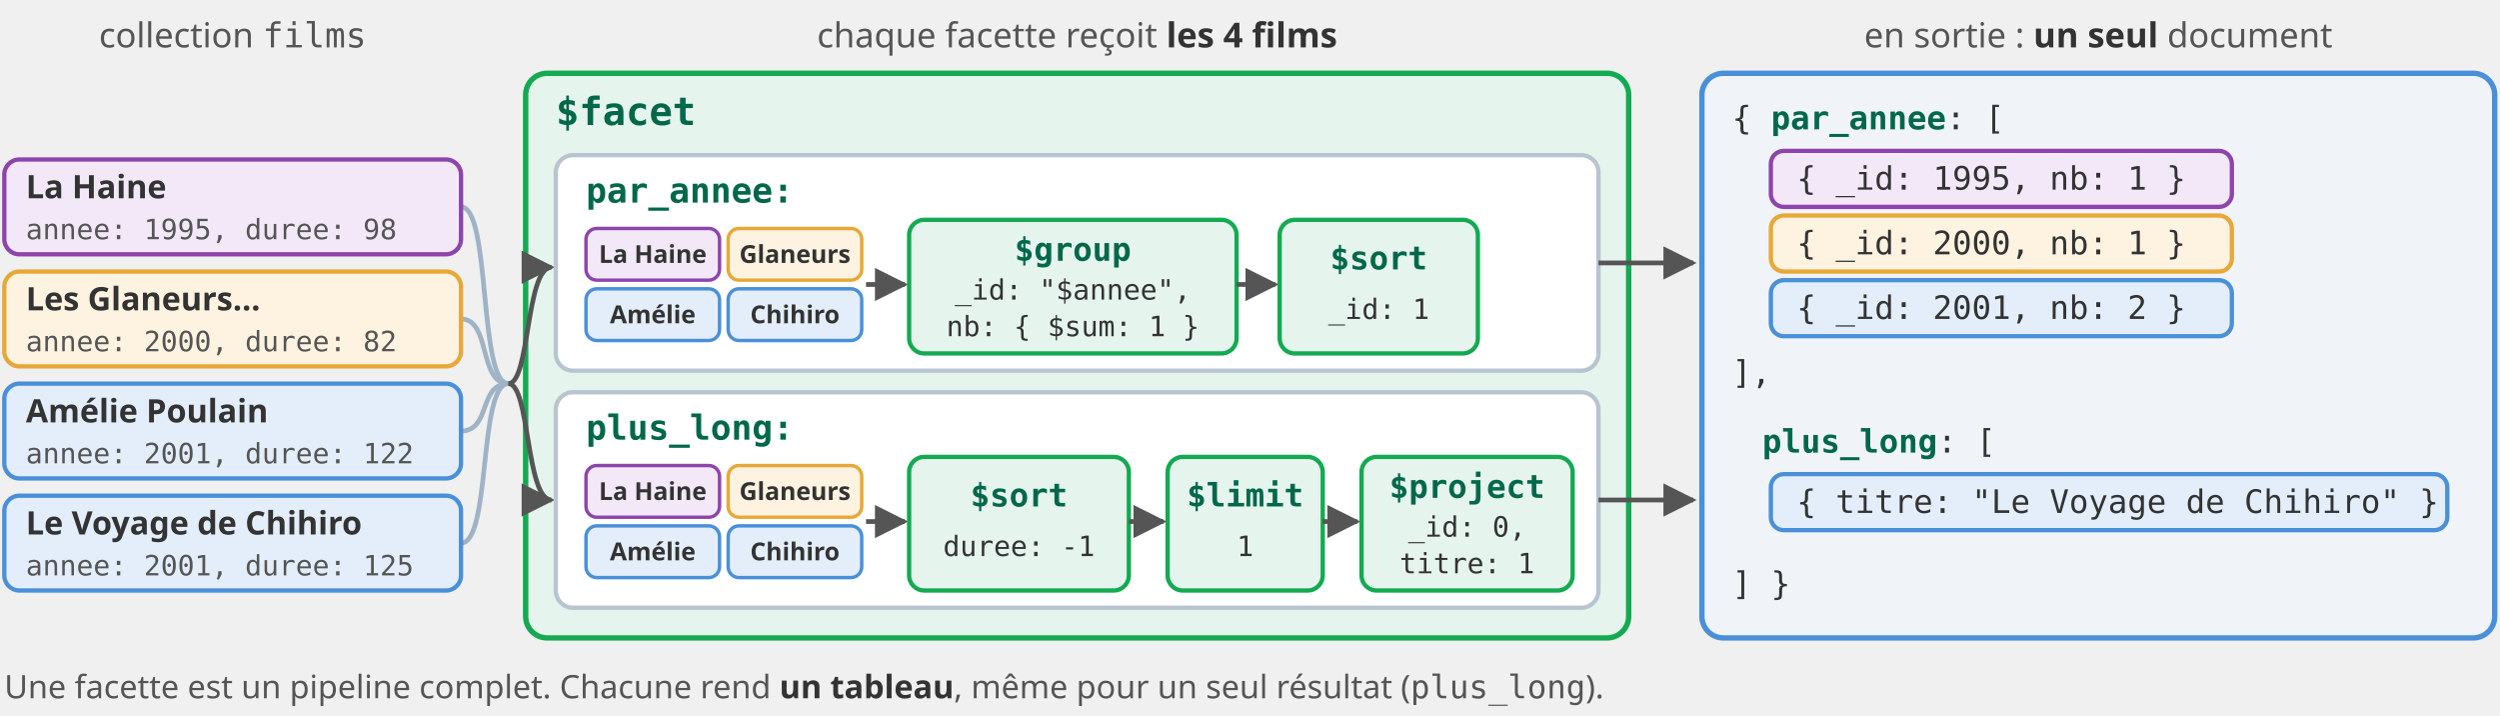
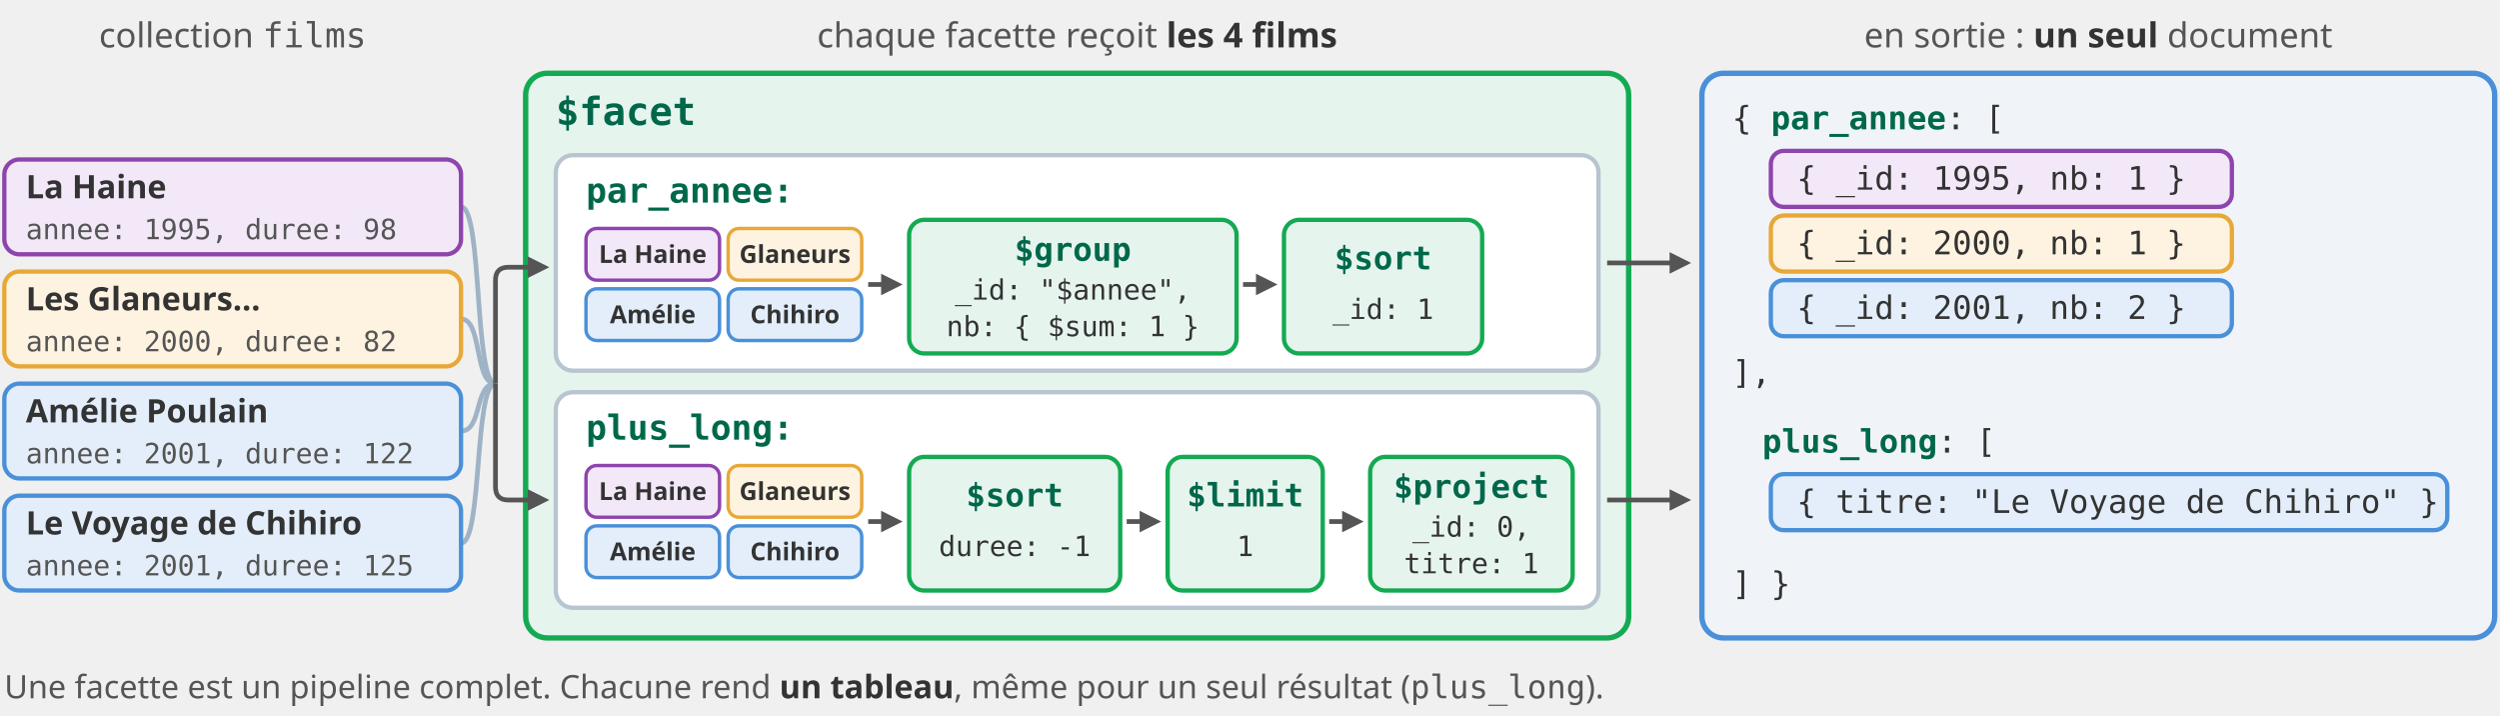
<svg xmlns="http://www.w3.org/2000/svg" viewBox="0 0 1160 332" font-family="sans-serif" role="img" aria-labelledby="t">
  <defs>
-     <marker id="fl" viewBox="0 0 10 10" refX="9" refY="5" markerWidth="7" markerHeight="7" orient="auto">
+     <marker id="fl" viewBox="0 0 10 10" refX="5" refY="5" markerWidth="10" markerHeight="10" markerUnits="userSpaceOnUse" orient="auto-start-reverse">
      <path d="M0,0 L10,5 L0,10 z" fill="#555" />
    </marker>
  </defs>
  <g font-size="16" fill="#555" text-anchor="middle">
    <text x="108" y="22">collection <tspan font-family="monospace">films</tspan>
    </text>
    <text x="500" y="22">chaque facette reçoit <tspan font-weight="bold" fill="#333">les 4 films</tspan>
    </text>
    <text x="974" y="22">en sortie : <tspan font-weight="bold" fill="#333">un seul</tspan> document</text>
  </g>
  <g fill="none" stroke="#9fb3c6" stroke-width="2.2">
-     <path d="M214,96 C228,96 222,178 236,178" />
-     <path d="M214,148 C228,148 222,178 236,178" />
-     <path d="M214,200 C228,200 222,178 236,178" />
-     <path d="M214,252 C228,252 222,178 236,178" />
+     <path d="M214,96 C224,96 220,178 230,178" />
+     <path d="M214,148 C224,148 220,178 230,178" />
+     <path d="M214,200 C224,200 220,178 230,178" />
+     <path d="M214,252 C224,252 220,178 230,178" />
  </g>
  <rect x="2" y="74" width="212" height="44" rx="7" fill="#f3e8f8" stroke="#8e44ad" stroke-width="2" />
  <text x="12" y="92" font-size="15" font-weight="bold" fill="#333">La Haine</text>
  <text x="12" y="111" font-family="monospace" font-size="13" fill="#555">annee: 1995, duree: 98</text>
  <rect x="2" y="126" width="212" height="44" rx="7" fill="#fdf3e0" stroke="#e8a838" stroke-width="2" />
  <text x="12" y="144" font-size="15" font-weight="bold" fill="#333">Les Glaneurs…</text>
  <text x="12" y="163" font-family="monospace" font-size="13" fill="#555">annee: 2000, duree: 82</text>
  <rect x="2" y="178" width="212" height="44" rx="7" fill="#e3eefa" stroke="#4a90d9" stroke-width="2" />
  <text x="12" y="196" font-size="15" font-weight="bold" fill="#333">Amélie Poulain</text>
  <text x="12" y="215" font-family="monospace" font-size="13" fill="#555">annee: 2001, duree: 122</text>
  <rect x="2" y="230" width="212" height="44" rx="7" fill="#e3eefa" stroke="#4a90d9" stroke-width="2" />
  <text x="12" y="248" font-size="15" font-weight="bold" fill="#333">Le Voyage de Chihiro</text>
  <text x="12" y="267" font-family="monospace" font-size="13" fill="#555">annee: 2001, duree: 125</text>
  <rect x="244" y="34" width="512" height="262" rx="10" fill="#e6f4ee" stroke="#13aa52" stroke-width="2.5" />
  <text x="258" y="58" font-family="monospace" font-size="18" font-weight="bold" fill="#00684a">$facet</text>
-   <path d="M236,178 C246,178 244,124 256,124" fill="none" stroke="#555" stroke-width="2.2" marker-end="url(#fl)" />
-   <path d="M236,178 C246,178 244,232 256,232" fill="none" stroke="#555" stroke-width="2.2" marker-end="url(#fl)" />
+   <path d="M230,178 V130 Q230,124 236,124 H250" fill="none" stroke="#555" stroke-width="2.2" marker-end="url(#fl)" />
+   <path d="M230,178 V226 Q230,232 236,232 H250" fill="none" stroke="#555" stroke-width="2.2" marker-end="url(#fl)" />
  <rect x="258" y="72" width="484" height="100" rx="8" fill="#ffffff" stroke="#b8c4cf" stroke-width="2" />
  <text x="272" y="94" font-family="monospace" font-size="16" font-weight="bold" fill="#00684a">par_annee:</text>
  <g font-size="11.5" font-weight="bold" fill="#333" text-anchor="middle">
    <rect x="272" y="106" width="62" height="24" rx="5" fill="#f3e8f8" stroke="#8e44ad" stroke-width="1.6" />
    <text x="303" y="122">La Haine</text>
    <rect x="338" y="106" width="62" height="24" rx="5" fill="#fdf3e0" stroke="#e8a838" stroke-width="1.6" />
    <text x="369" y="122">Glaneurs</text>
    <rect x="272" y="134" width="62" height="24" rx="5" fill="#e3eefa" stroke="#4a90d9" stroke-width="1.6" />
    <text x="303" y="150">Amélie</text>
    <rect x="338" y="134" width="62" height="24" rx="5" fill="#e3eefa" stroke="#4a90d9" stroke-width="1.6" />
    <text x="369" y="150">Chihiro</text>
  </g>
-   <line x1="402" y1="132" x2="420" y2="132" stroke="#555" stroke-width="2.2" marker-end="url(#fl)" />
+   <line x1="403" y1="132" x2="414" y2="132" stroke="#555" stroke-width="2.2" marker-end="url(#fl)" />
  <rect x="422" y="102" width="152" height="62" rx="7" fill="#e6f4ee" stroke="#13aa52" stroke-width="2" />
  <text x="498" y="121" font-family="monospace" font-size="15" font-weight="bold" fill="#00684a" text-anchor="middle">$group</text>
  <text x="498" y="139" font-family="monospace" font-size="13" fill="#333" text-anchor="middle">_id: "$annee",</text>
  <text x="498" y="156" font-family="monospace" font-size="13" fill="#333" text-anchor="middle">nb: { $sum: 1 }</text>
-   <line x1="574" y1="132" x2="592" y2="132" stroke="#555" stroke-width="2.2" marker-end="url(#fl)" />
-   <rect x="594" y="102" width="92" height="62" rx="7" fill="#e6f4ee" stroke="#13aa52" stroke-width="2" />
-   <text x="640" y="125" font-family="monospace" font-size="15" font-weight="bold" fill="#00684a" text-anchor="middle">$sort</text>
-   <text x="640" y="148" font-family="monospace" font-size="13" fill="#333" text-anchor="middle">_id: 1</text>
+   <line x1="577" y1="132" x2="588" y2="132" stroke="#555" stroke-width="2.2" marker-end="url(#fl)" />
+   <rect x="596" y="102" width="92" height="62" rx="7" fill="#e6f4ee" stroke="#13aa52" stroke-width="2" />
+   <text x="642" y="125" font-family="monospace" font-size="15" font-weight="bold" fill="#00684a" text-anchor="middle">$sort</text>
+   <text x="642" y="148" font-family="monospace" font-size="13" fill="#333" text-anchor="middle">_id: 1</text>
  <rect x="258" y="182" width="484" height="100" rx="8" fill="#ffffff" stroke="#b8c4cf" stroke-width="2" />
  <text x="272" y="204" font-family="monospace" font-size="16" font-weight="bold" fill="#00684a">plus_long:</text>
  <g font-size="11.5" font-weight="bold" fill="#333" text-anchor="middle">
    <rect x="272" y="216" width="62" height="24" rx="5" fill="#f3e8f8" stroke="#8e44ad" stroke-width="1.6" />
    <text x="303" y="232">La Haine</text>
    <rect x="338" y="216" width="62" height="24" rx="5" fill="#fdf3e0" stroke="#e8a838" stroke-width="1.6" />
    <text x="369" y="232">Glaneurs</text>
    <rect x="272" y="244" width="62" height="24" rx="5" fill="#e3eefa" stroke="#4a90d9" stroke-width="1.6" />
    <text x="303" y="260">Amélie</text>
    <rect x="338" y="244" width="62" height="24" rx="5" fill="#e3eefa" stroke="#4a90d9" stroke-width="1.6" />
    <text x="369" y="260">Chihiro</text>
  </g>
-   <line x1="402" y1="242" x2="420" y2="242" stroke="#555" stroke-width="2.2" marker-end="url(#fl)" />
-   <rect x="422" y="212" width="102" height="62" rx="7" fill="#e6f4ee" stroke="#13aa52" stroke-width="2" />
-   <text x="473" y="235" font-family="monospace" font-size="15" font-weight="bold" fill="#00684a" text-anchor="middle">$sort</text>
-   <text x="473" y="258" font-family="monospace" font-size="13" fill="#333" text-anchor="middle">duree: -1</text>
-   <line x1="524" y1="242" x2="540" y2="242" stroke="#555" stroke-width="2.2" marker-end="url(#fl)" />
+   <line x1="403" y1="242" x2="414" y2="242" stroke="#555" stroke-width="2.2" marker-end="url(#fl)" />
+   <rect x="422" y="212" width="98" height="62" rx="7" fill="#e6f4ee" stroke="#13aa52" stroke-width="2" />
+   <text x="471" y="235" font-family="monospace" font-size="15" font-weight="bold" fill="#00684a" text-anchor="middle">$sort</text>
+   <text x="471" y="258" font-family="monospace" font-size="13" fill="#333" text-anchor="middle">duree: -1</text>
+   <line x1="523" y1="242" x2="534" y2="242" stroke="#555" stroke-width="2.2" marker-end="url(#fl)" />
  <rect x="542" y="212" width="72" height="62" rx="7" fill="#e6f4ee" stroke="#13aa52" stroke-width="2" />
  <text x="578" y="235" font-family="monospace" font-size="15" font-weight="bold" fill="#00684a" text-anchor="middle">$limit</text>
  <text x="578" y="258" font-family="monospace" font-size="13" fill="#333" text-anchor="middle">1</text>
-   <line x1="614" y1="242" x2="630" y2="242" stroke="#555" stroke-width="2.2" marker-end="url(#fl)" />
-   <rect x="632" y="212" width="98" height="62" rx="7" fill="#e6f4ee" stroke="#13aa52" stroke-width="2" />
-   <text x="681" y="231" font-family="monospace" font-size="15" font-weight="bold" fill="#00684a" text-anchor="middle">$project</text>
-   <text x="681" y="249" font-family="monospace" font-size="13" fill="#333" text-anchor="middle">_id: 0,</text>
-   <text x="681" y="266" font-family="monospace" font-size="13" fill="#333" text-anchor="middle">titre: 1</text>
-   <line x1="742" y1="122" x2="786" y2="122" stroke="#555" stroke-width="2.2" marker-end="url(#fl)" />
-   <line x1="742" y1="232" x2="786" y2="232" stroke="#555" stroke-width="2.2" marker-end="url(#fl)" />
+   <line x1="617" y1="242" x2="628" y2="242" stroke="#555" stroke-width="2.2" marker-end="url(#fl)" />
+   <rect x="636" y="212" width="94" height="62" rx="7" fill="#e6f4ee" stroke="#13aa52" stroke-width="2" />
+   <text x="683" y="231" font-family="monospace" font-size="15" font-weight="bold" fill="#00684a" text-anchor="middle">$project</text>
+   <text x="683" y="249" font-family="monospace" font-size="13" fill="#333" text-anchor="middle">_id: 0,</text>
+   <text x="683" y="266" font-family="monospace" font-size="13" fill="#333" text-anchor="middle">titre: 1</text>
+   <line x1="746" y1="122" x2="780" y2="122" stroke="#555" stroke-width="2.2" marker-end="url(#fl)" />
+   <line x1="746" y1="232" x2="780" y2="232" stroke="#555" stroke-width="2.2" marker-end="url(#fl)" />
  <rect x="790" y="34" width="368" height="262" rx="10" fill="#f0f4f8" stroke="#4a90d9" stroke-width="2.5" />
  <g font-family="monospace" font-size="15" fill="#333">
    <text x="804" y="60">{ <tspan font-weight="bold" fill="#00684a">par_annee</tspan>: [</text>
    <rect x="822" y="70" width="214" height="26" rx="6" fill="#f3e8f8" stroke="#8e44ad" stroke-width="2" />
    <text x="834" y="88">{ _id: 1995, nb: 1 }</text>
    <rect x="822" y="100" width="214" height="26" rx="6" fill="#fdf3e0" stroke="#e8a838" stroke-width="2" />
    <text x="834" y="118">{ _id: 2000, nb: 1 }</text>
    <rect x="822" y="130" width="214" height="26" rx="6" fill="#e3eefa" stroke="#4a90d9" stroke-width="2" />
    <text x="834" y="148">{ _id: 2001, nb: 2 }</text>
    <text x="804" y="178">],</text>
    <text x="818" y="210">
      <tspan font-weight="bold" fill="#00684a">plus_long</tspan>: [</text>
    <rect x="822" y="220" width="314" height="26" rx="6" fill="#e3eefa" stroke="#4a90d9" stroke-width="2" />
    <text x="834" y="238">{ titre: "Le Voyage de Chihiro" }</text>
    <text x="804" y="276">] }</text>
  </g>
  <text x="2" y="324" font-size="15" fill="#555">Une facette est un pipeline complet. Chacune rend <tspan font-weight="bold" fill="#333">un tableau</tspan>, même pour un seul résultat (<tspan font-family="monospace">plus_long</tspan>).</text>
</svg>
